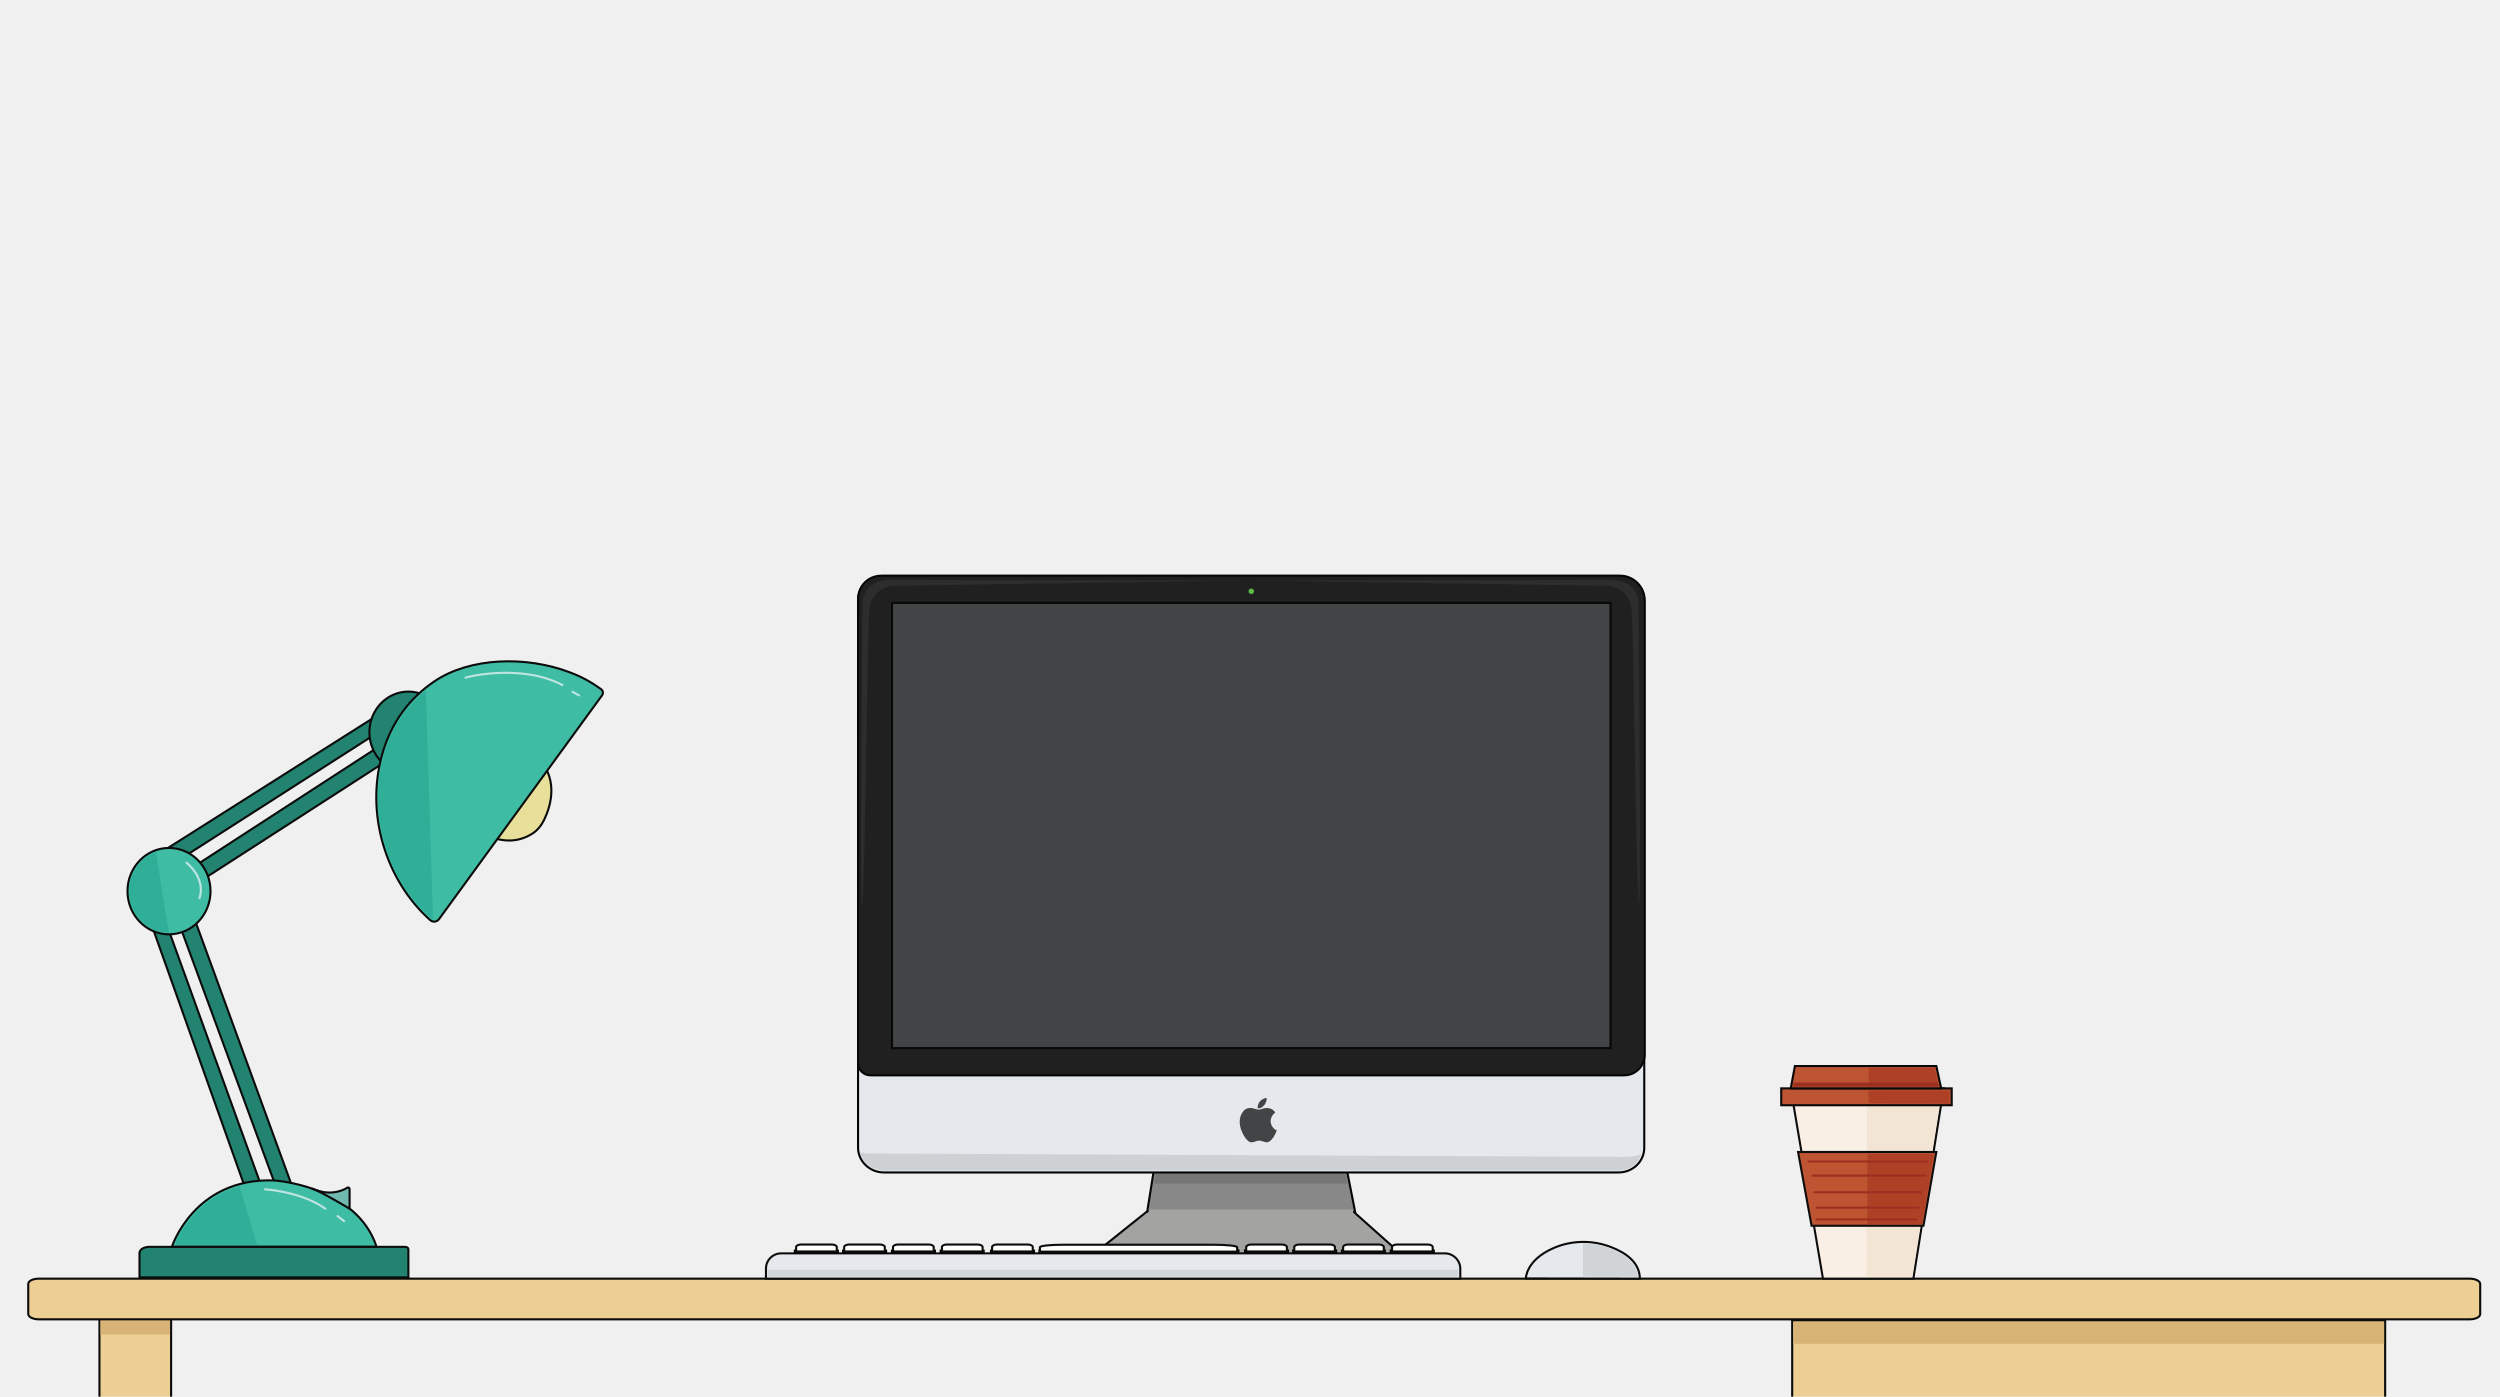
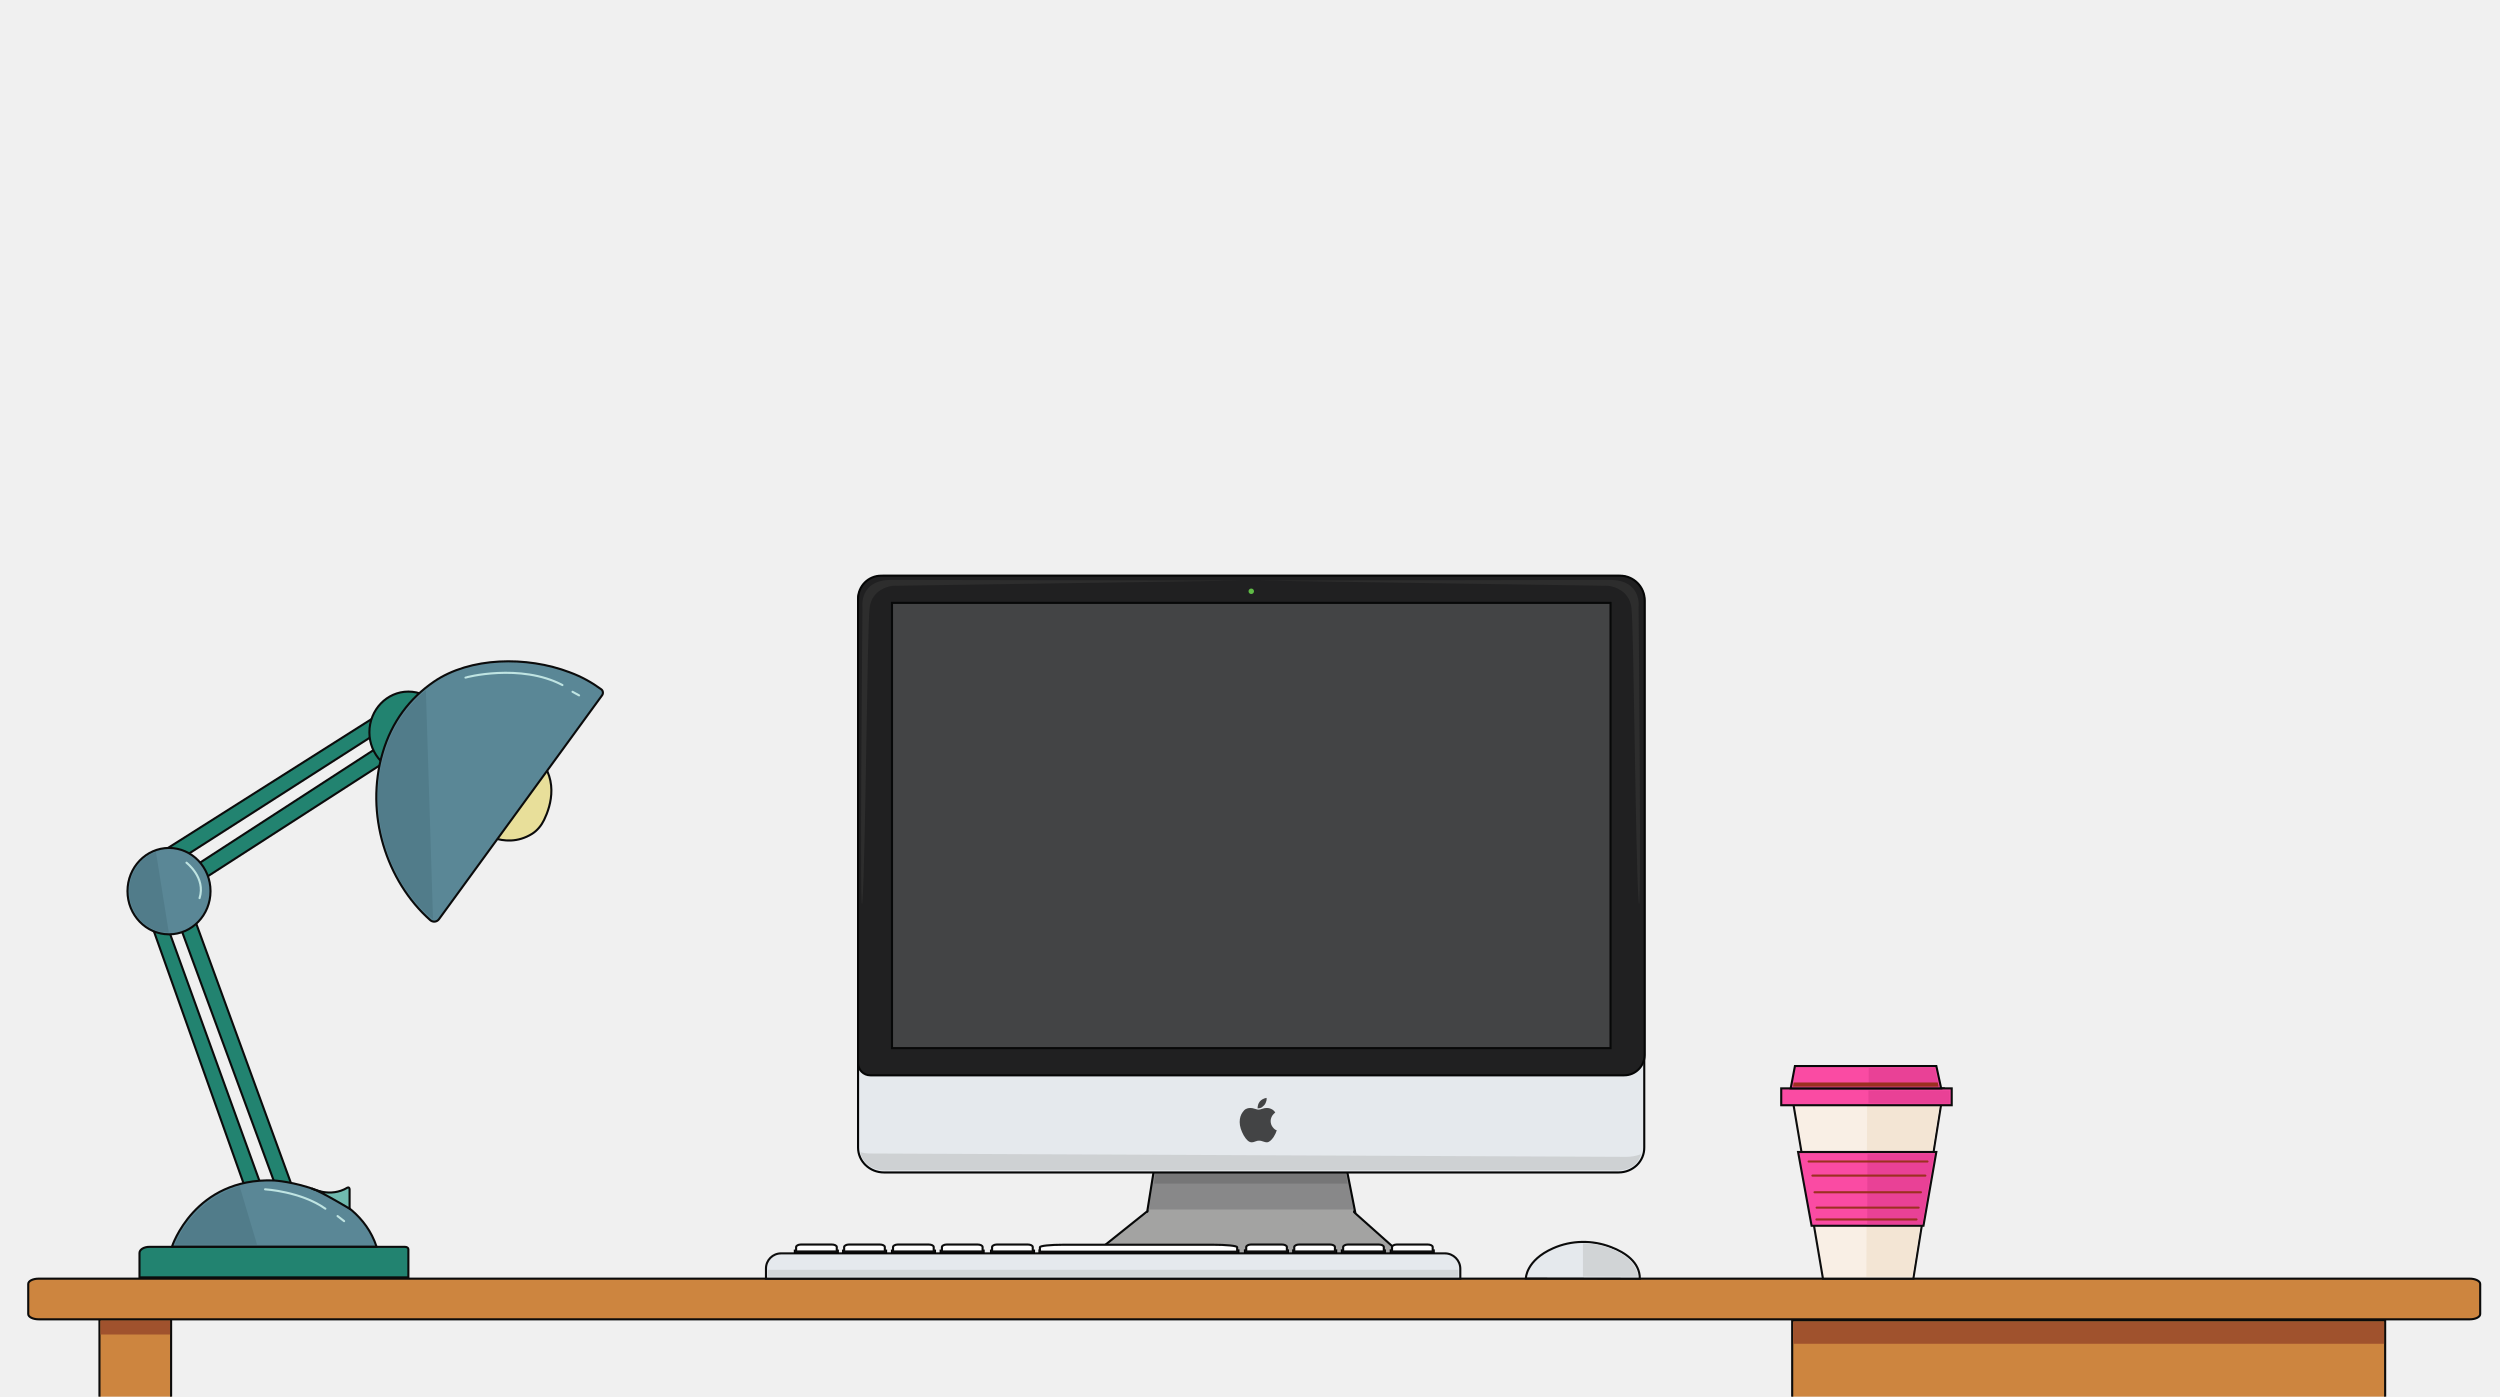
<svg xmlns="http://www.w3.org/2000/svg" xmlns:xlink="http://www.w3.org/1999/xlink" version="1.1" x="0px" y="0px" viewBox="0 0 1186.4 662.8" style="enable-background:new 0 0 1186.4 662.8;" xml:space="preserve">
  <g id="background">
    <rect x="-9.7" y="0" fill="none" width="1197.1" height="662.8" />
  </g>
  <g id="table_legs">
    <g>
      <defs>
        <rect id="SVGID_1_" x="-9.7" y="0" width="1197.1" height="662.8" />
      </defs>
      <clipPath id="SVGID_2_">
        <use xlink:href="#SVGID_1_" style="overflow:visible;" />
      </clipPath>
-       <rect x="47.2" y="626.1" style="clip-path:url(#SVGID_2_);fill:#EDCF94;stroke:#0B0B0B;stroke-miterlimit:10;" width="34" height="56.4" />
-       <rect x="850.5" y="626.6" style="clip-path:url(#SVGID_2_);fill:#EDCF94;stroke:#0B0B0B;stroke-miterlimit:10;" width="281.4" height="49.9" />
+       <rect x="47.2" y="626.1" style="clip-path:url(#SVGID_2_);fill:peru;stroke:#0B0B0B;stroke-miterlimit:10;" width="34" height="56.4" />
+       <rect x="850.5" y="626.6" style="clip-path:url(#SVGID_2_);fill:peru;stroke:#0B0B0B;stroke-miterlimit:10;" width="281.4" height="49.9" />
      <path style="clip-path:url(#SVGID_2_);fill:#FFCF0A;" d="M273.8,586.3" />
    </g>
  </g>
  <g id="table">
-     <path style="fill:#EDCF94;stroke:#0B0B0B;stroke-miterlimit:10;" d="M1172,626.1H18.4c-2.7,0-5-1.1-5-2.5v-14.3       c0-1.4,2.2-2.5,5-2.5H1172c2.7,0,5,1.1,5,2.5v14.3C1177,625,1174.8,626.1,1172,626.1z" />
-     <rect x="851" y="627.2" style="fill:#D7B476;" width="280.4" height="10.5" />
-     <rect x="47.7" y="626.7" style="fill:#D7B476;" width="33" height="6.6" />
+     <path style="fill:peru;stroke:#0B0B0B;stroke-miterlimit:10;" d="M1172,626.1H18.4c-2.7,0-5-1.1-5-2.5v-14.3       c0-1.4,2.2-2.5,5-2.5H1172c2.7,0,5,1.1,5,2.5v14.3C1177,625,1174.8,626.1,1172,626.1z" />
+     <rect x="851" y="627.2" style="fill:sienna;" width="280.4" height="10.5" />
+     <rect x="47.7" y="626.7" style="fill:sienna;" width="33" height="6.6" />
  </g>
  <g id="computer">
    <polygon style="fill:#888889;stroke:#050606;stroke-miterlimit:10;" points="548.7,548.3 544.4,575.1 643.1,575.1 637.8,548.3  " />
    <polyline style="fill:#767677;" points="548.4,555.7 547.6,561.7 639.5,561.7 638.4,554.7 548.9,554.7   " />
    <path style="fill:#E5E9ED;stroke:#050606;stroke-miterlimit:10;" d="M768.1,556.4H419.5c-6.8,0-12.3-5.3-12.3-11.8V285.1       c0-6.5,5.5-11.8,12.3-11.8h348.5c6.8,0,12.3,5.3,12.3,11.8v259.4C780.4,551.1,774.9,556.4,768.1,556.4z" />
    <path style="fill:#202021;stroke:#050606;stroke-miterlimit:10;" d="M770.8,510.3H413c-3.2,0-5.8-2.6-5.8-5.8V284.2       c0-6.1,4.9-11,11-11h350.6c6.4,0,11.7,5.2,11.7,11.7v215.8C780.4,506,776.1,510.3,770.8,510.3z" />
    <rect x="423.3" y="286.1" style="fill:#434445;stroke:#070808;stroke-miterlimit:10;" width="341" height="211.3" />
    <path style="fill:#C7C6C6;stroke:#070808;stroke-width:2;stroke-miterlimit:10;" d="M518.9,596.3l1,5.6c0.2,1.3,1.3,2.2,2.6,2.2       h138.2c2.9,0,5.4-2.1,5.9-4.9l0-0.1c0.2-1-0.6-1.8-1.5-1.8L518.9,596.3z" />
    <path style="fill:#A3A3A2;stroke:#070808;stroke-miterlimit:10;" d="M544.1,575.1l-25.4,20.3c-1.3,1.1-0.6,3.3,1.2,3.3l145.5-0.4       c1.1,0,1.6-1.3,0.8-2l-23.8-21.2H544.1z" />
    <path style="fill:#A3A3A2;" d="M545.5,574l-0.6,1.3c-1,1-1.4,1.3-2,1.9l-4.7,3.7l109.2,0.4l-3-3.1c-0.4-0.4-0.9-0.8-1.2-1.2       c-0.7-0.8-0.7-0.6-1.1-1.7l0-1.3H545.5z" />
    <path style="fill:#A3A3A2;" d="M521.8,601.8c0.3,0.6,1.2,1.8,2,1.8h135.7c0.5,0,1.1-0.1,1.6-0.2c0.5-0.2,1.2-1.2,1.8-1.6H521.8z" />
    <circle style="fill:#5FBB46;" cx="593.8" cy="280.6" r="1.3" />
    <path style="fill:#2D2D2D;" d="M589.7,275.5L423.6,278c0,0-9.7,0.9-10.9,10.3c-1.2,9.4-1.9,118.4-3.4,138.9s0-138.9,0-138.9       s-1.9-13.4,14.2-13.1L589.7,275.5z" />
    <path style="fill:#2D2D2D;" d="M597.2,275.5l166.1,2.5c0,0,9.7,0.9,10.9,10.3c1.2,9.4,1.9,118.4,3.4,138.9       c1.5,20.5,0-138.9,0-138.9s1.9-13.4-14.2-13.1L597.2,275.5z" />
    <path style="fill:#CED1D3;" d="M763.9,555.4H422.6c-10.5,1-14.1-5.4-14.2-8.6l0,0c1.4,0.4,2.9,0.6,4.4,0.6l358.8,1.6       c2.5,0,4.9-0.4,7.2-1.3l0,0C777.7,551.1,775.2,556.4,763.9,555.4z" />
    <path style="fill-rule:evenodd;clip-rule:evenodd;fill:#434445;" d="M593.3,525.8c0.6,0,1.4,0.1,2.2,0.4c0.9,0.3,1.5,0.4,1.7,0.4       c0.4,0,1-0.1,1.8-0.4c0.8-0.3,1.6-0.4,2.2-0.4c1,0,1.9,0.3,2.7,0.8c0.4,0.3,0.9,0.7,1.3,1.3c-0.7,0.6-1.1,1.1-1.4,1.5       c-0.5,0.8-0.8,1.7-0.8,2.6c0,1,0.3,2,0.9,2.8c0.6,0.8,1.2,1.4,2,1.6c-0.3,1-0.8,2.1-1.5,3.2c-1.1,1.6-2.2,2.5-3.2,2.5       c-0.4,0-1-0.1-1.8-0.4c-0.7-0.3-1.4-0.4-1.9-0.4c-0.5,0-1.1,0.1-1.8,0.4c-0.7,0.3-1.2,0.4-1.7,0.4c-1.3,0-2.5-1.1-3.8-3.3       c-1.2-2.2-1.9-4.3-1.9-6.3c0-1.9,0.5-3.5,1.4-4.7C590.6,526.4,591.8,525.8,593.3,525.8L593.3,525.8z" />
    <path style="fill-rule:evenodd;clip-rule:evenodd;fill:#434445;" d="M601,521c0,0.1,0.1,0.2,0.1,0.3c0,0.1,0,0.2,0,0.2       c0,0.5-0.1,1.1-0.4,1.7c-0.2,0.6-0.6,1.2-1.2,1.7c-0.5,0.5-0.9,0.8-1.4,0.9c-0.3,0.1-0.7,0.2-1.3,0.2c0-1.2,0.3-2.3,1-3.2       C598.5,521.9,599.6,521.3,601,521L601,521z" />
  </g>
  <g id="keyboard">
    <path style="fill:#E5E9ED;stroke:#0D0D0D;stroke-miterlimit:10;" d="M692.9,606.8H363.5V602c0-4,3.2-7.2,7.2-7.2h315       c4,0,7.3,3.3,7.3,7.3V606.8z" />
    <polygon style="fill:#D2D6D8;" points="692,605.9 364.3,605.9 364.4,602.6 692.1,602.6  " />
    <rect x="376.7" y="593" width="21.4" height="1.9" />
    <rect x="469.8" y="593" width="21.4" height="1.9" />
    <rect x="492.8" y="592.9" width="95.4" height="1.9" />
    <rect x="399.6" y="593" width="21.4" height="1.9" />
    <rect x="422.8" y="593" width="21.4" height="1.9" />
    <rect x="445.9" y="593" width="21.4" height="1.9" />
    <rect x="590.3" y="592.9" width="21.4" height="1.9" />
    <rect x="613.2" y="592.9" width="21.4" height="1.9" />
    <rect x="636.3" y="592.9" width="21.4" height="1.9" />
    <rect x="659.5" y="592.9" width="21.4" height="1.9" />
    <path style="fill:#FFFFFF;stroke:#0D0D0D;stroke-miterlimit:10;" d="M397.1,593.9h-19.3v-2.1c0-0.6,1-1.2,2.3-1.2h14.6       c1.3,0,2.4,0.5,2.4,1.2V593.9z" />
    <path style="fill:#FFFFFF;stroke:#0D0D0D;stroke-miterlimit:10;" d="M419.9,593.9h-19.3v-2.1c0-0.6,1-1.2,2.3-1.2h14.6       c1.3,0,2.4,0.5,2.4,1.2V593.9z" />
    <path style="fill:#FFFFFF;stroke:#0D0D0D;stroke-miterlimit:10;" d="M443.1,593.9h-19.3v-2.1c0-0.6,1-1.2,2.3-1.2h14.6       c1.3,0,2.4,0.5,2.4,1.2V593.9z" />
    <path style="fill:#FFFFFF;stroke:#0D0D0D;stroke-miterlimit:10;" d="M466.3,593.9H447v-2.1c0-0.6,1-1.2,2.3-1.2h14.6       c1.3,0,2.4,0.5,2.4,1.2V593.9z" />
    <path style="fill:#FFFFFF;stroke:#0D0D0D;stroke-miterlimit:10;" d="M610.7,593.9h-19.3v-2.1c0-0.6,1-1.2,2.3-1.2h14.6       c1.3,0,2.4,0.5,2.4,1.2V593.9z" />
    <path style="fill:#FFFFFF;stroke:#0D0D0D;stroke-miterlimit:10;" d="M633.5,593.9h-19.3v-2.1c0-0.6,1-1.2,2.3-1.2h14.6       c1.3,0,2.4,0.5,2.4,1.2V593.9z" />
    <path style="fill:#FFFFFF;stroke:#0D0D0D;stroke-miterlimit:10;" d="M656.7,593.9h-19.3v-2.1c0-0.6,1-1.2,2.3-1.2h14.6       c1.3,0,2.4,0.5,2.4,1.2V593.9z" />
    <path style="fill:#FFFFFF;stroke:#0D0D0D;stroke-miterlimit:10;" d="M679.9,593.9h-19.3v-2.1c0-0.6,1-1.2,2.3-1.2h14.6       c1.3,0,2.4,0.5,2.4,1.2V593.9z" />
    <path style="fill:#FFFFFF;stroke:#0D0D0D;stroke-miterlimit:10;" d="M490.1,593.9h-19.3v-2.1c0-0.6,1-1.2,2.3-1.2h14.6       c1.3,0,2.4,0.5,2.4,1.2V593.9z" />
    <path style="fill:#FFFFFF;stroke:#0D0D0D;stroke-miterlimit:10;" d="M587.1,594h-93.6v-2.1c0-0.7,5-1.2,11.2-1.2h70.9       c6.3,0,11.5,0.5,11.5,1.2V594z" />
  </g>
  <g id="lamp">
    <g id="lamp-body">
      <g id="lamp-header">
        <g id="lamp-line-t">
          <polyline style="fill:#228370;stroke:#0B0B0B;stroke-miterlimit:10;" points="187.9,333.9 194.8,337.7 70.9,417.1 65.2,411.6            187.9,333.9   " />
          <polyline style="fill:#228370;stroke:#0B0B0B;stroke-miterlimit:10;" points="198.6,342.1 205.5,346.9 84.1,425.2 79,419.7            198.6,342.1   " />
        </g>
        <g id="lamp-head">
          <ellipse style="fill:#228370;stroke:#0B0B0B;stroke-miterlimit:10;" cx="193.8" cy="347.5" rx="18.5" ry="19.3" />
          <path style="fill:#E8DF9A;stroke:#0B0B0B;stroke-miterlimit:10;" d="M225.9,393.2c0,0,13,10.9,26.6,2.5c2.4-1.5,4.4-3.9,5.7-6.6   c3.3-6.8,7.6-20.6-5-31.8L225.9,393.2z" />
-           <path style="fill:#3FBDA4;stroke:#0B0B0B;stroke-miterlimit:10;" d="M270.5,319.1c-20.6-7.9-47.5-7.3-64.6,4.4           c-11.4,7.8-20,19-24.3,33.7c-8.6,29.1,1.8,61,22.5,79.4c1.3,1.2,3.3,1,4.3-0.5L285.7,330c0.7-0.9,0.5-2.3-0.4-2.9           C280.8,323.8,275.9,321.1,270.5,319.1z" />
+           <path style="fill:#5a8796;stroke:#0B0B0B;stroke-miterlimit:10;" d="M270.5,319.1c-20.6-7.9-47.5-7.3-64.6,4.4           c-11.4,7.8-20,19-24.3,33.7c-8.6,29.1,1.8,61,22.5,79.4c1.3,1.2,3.3,1,4.3-0.5L285.7,330c0.7-0.9,0.5-2.3-0.4-2.9           C280.8,323.8,275.9,321.1,270.5,319.1z" />
        </g>
      </g>
      <g id="lamp-line-b">
        <polyline style="fill:#228370;stroke:#0B0B0B;stroke-miterlimit:10;" points="69.7,432.6 74.6,426.3 125.8,567.8 119.5,572.6 69.7,432.6  " />
        <polyline style="fill:#228370;stroke:#0B0B0B;stroke-miterlimit:10;" points="81.6,429.1 87.5,422.9 138.2,561.8 132,566 81.6,429.1  " />
      </g>
-       <ellipse id="lamp-circle" style="fill:#3FBDA4;stroke:#0B0B0B;stroke-miterlimit:10;" cx="80.2" cy="422.9" rx="19.7" ry="20.5" />
+       <ellipse id="lamp-circle" style="fill:#5a8796;stroke:#0B0B0B;stroke-miterlimit:10;" cx="80.2" cy="422.9" rx="19.7" ry="20.5" />
    </g>
    <path class="lamp-leg" style="fill:#228370;stroke:#0B0B0B;stroke-miterlimit:10;" d="M193.8,606.2H66.2v-11.6c0-1.6,2.1-2.9,4.7-2.9h121.2       c1,0,1.7,0.5,1.7,1.1V606.2z" />
    <g id="lamp-bottom">
-       <path style="fill:#3FBDA4;stroke:#0B0B0B;stroke-miterlimit:10;" d="M81.6,591.6c0,0,10.6-32.8,48.4-31.4c0,0,39,2.3,48.7,31.4 H81.6z" />
+       <path style="fill:#5a8796;stroke:#0B0B0B;stroke-miterlimit:10;" d="M81.6,591.6c0,0,10.6-32.8,48.4-31.4c0,0,39,2.3,48.7,31.4 H81.6z" />
      <path style="fill:#70BAAF;stroke:#0B0B0B;stroke-miterlimit:10;" d="M147.9,564c0,0,8.8,4.6,17-0.4c0.5-0.3,1,0.1,1,0.8v9.2       C165.9,573.6,152.1,565.3,147.9,564z" />
    </g>
    <polyline class="light" style="opacity:0;fill:#FCF1C4;" points="276.4,343 781.8,605.3 312.8,606.8 223,418.9  " />
    <g id="lamp-line">
-       <path style="fill:#2FAF97;" d="M182.3,357.8c-8.4,28.4,1.9,61.2,23.2,78.5c1.2-0.5-1.2,0.5,0,0l-3.4-108.7       C192.9,335.1,186,345.2,182.3,357.8z" />
-       <path style="fill:#2FAF97;" d="M61.3,422.9c0,10.7,8.4,19.6,18.2,19.6c0.2,0,0.4,0,0.6,0L74,404.3         C66.8,406.8,61.3,414.2,61.3,422.9z" />
-       <path style="fill:#2FAF97;" d="M83,590.7H122l-8.3-27.8C90.4,569.8,83,590.7,83,590.7z" />
+       <path style="fill:#517c8a;" d="M182.3,357.8c-8.4,28.4,1.9,61.2,23.2,78.5c1.2-0.5-1.2,0.5,0,0l-3.4-108.7       C192.9,335.1,186,345.2,182.3,357.8z" />
+       <path style="fill:#517c8a;" d="M61.3,422.9c0,10.7,8.4,19.6,18.2,19.6c0.2,0,0.4,0,0.6,0L74,404.3         C66.8,406.8,61.3,414.2,61.3,422.9z" />
+       <path style="fill:#517c8a;" d="M83,590.7H122l-8.3-27.8C90.4,569.8,83,590.7,83,590.7z" />
      <path style="fill:none;stroke:#BFE4E2;stroke-linecap:round;stroke-miterlimit:10;" d="M220.9,321.6c-0.4-0.1,26.1-7,46,3.5" />
      <line style="fill:none;stroke:#BFE4E2;stroke-linecap:round;stroke-miterlimit:10;" x1="271.7" y1="328.3" x2="274.8" y2="330" />
      <path style="fill:none;stroke:#BFE4E2;stroke-linecap:round;stroke-miterlimit:10;" d="M88.5,409.4c0,0,9.3,7.1,6.2,16.8" />
      <path style="fill:none;stroke:#BFE4E2;stroke-linecap:round;stroke-miterlimit:10;" d="M125.8,564.4c0,0,17,1,28.6,9.2" />
      <line style="fill:none;stroke:#BFE4E2;stroke-linecap:round;stroke-miterlimit:10;" x1="160.2" y1="577.1" x2="163.3" y2="579.5" />
    </g>
  </g>
  <g id="computer_mouse">
    <path style="fill:#E5E9ED;stroke:#0B0B0B;stroke-miterlimit:10;" d="M724.1,606.7c0,0,0-8.6,12.9-14.3c8.7-3.9,18.7-4,27.5-0.6       c6.8,2.6,13.7,7.2,13.7,15L724.1,606.7z" />
    <path style="fill:#D1D4D6;" d="M764.5,592.5c-3.9-1.4-9-2.6-13.3-2.4v15.7l26.1,0.1C777.2,601.6,773,595.6,764.5,592.5z" />
  </g>
  <g id="coffee_mug">
    <polyline style="fill:#F9EFE5;stroke:#0D0D0D;stroke-miterlimit:10;" points="849.8,516.5 865.1,606.8 908,606.8 922.4,516.5        853.7,516.5   " />
    <polygon style="fill:#F3E5D4;" points="921.2,519.5 886.1,516.5 885.7,605.9 907.4,605.9  " />
-     <polygon style="fill:#BE5532;stroke:#0D0D0D;stroke-miterlimit:10;" points="853.3,546.7 859.7,581.7 912.8,581.7 918.9,546.7  " />
-     <polygon style="fill:#AD4025;" points="917.8,547.7 886.2,547.7 886.1,580.9 912.2,580.9  " />
+     <polygon style="fill:#fa4ba3;stroke:#0D0D0D;stroke-miterlimit:10;" points="853.3,546.7 859.7,581.7 912.8,581.7 918.9,546.7  " />
+     <polygon style="fill:#e94196;" points="917.8,547.7 886.2,547.7 886.1,580.9 912.2,580.9  " />
    <line style="fill:none;stroke:#9B3021;stroke-linecap:round;stroke-miterlimit:10;" x1="858.3" y1="551.2" x2="914.7" y2="551.2" />
    <line style="fill:none;stroke:#9B3021;stroke-linecap:round;stroke-miterlimit:10;" x1="860.1" y1="557.9" x2="913.7" y2="557.9" />
    <line style="fill:none;stroke:#9B3021;stroke-linecap:round;stroke-miterlimit:10;" x1="861.1" y1="565.8" x2="911.6" y2="565.8" />
    <line style="fill:none;stroke:#9B3021;stroke-linecap:round;stroke-miterlimit:10;" x1="862.1" y1="573.1" x2="910.5" y2="573.1" />
    <line style="fill:none;stroke:#9B3021;stroke-linecap:round;stroke-miterlimit:10;" x1="862" y1="578.7" x2="909.5" y2="578.7" />
-     <polygon style="fill:#BE5532;stroke:#0B0B0B;stroke-miterlimit:10;" points="845.3,524.5 926.2,524.5 926.2,516.5 849.8,516.5        845.3,516.5   " />
-     <polygon style="fill:#BE5532;stroke:#070808;stroke-miterlimit:10;" points="851.8,505.9 849.8,516.5 921.2,516.5 918.9,505.9  " />
-     <polygon style="fill:#AD4025;" points="925.2,517.5 920,517.5 886.7,517.5 886.7,523.6 925.2,523.8  " />
-     <polygon style="fill:#AD4025;" points="920,515.7 918.2,506.7 886.8,506.8 886.8,515.7  " />
+     <polygon style="fill:#fa4ba3;stroke:#0B0B0B;stroke-miterlimit:10;" points="845.3,524.5 926.2,524.5 926.2,516.5 849.8,516.5        845.3,516.5   " />
+     <polygon style="fill:#fa4ba3;stroke:#070808;stroke-miterlimit:10;" points="851.8,505.9 849.8,516.5 921.2,516.5 918.9,505.9  " />
+     <polygon style="fill:#e94196;" points="925.2,517.5 920,517.5 886.7,517.5 886.7,523.6 925.2,523.8  " />
+     <polygon style="fill:#e94196;" points="920,515.7 918.2,506.7 886.8,506.8 886.8,515.7  " />
    <polygon style="fill:#9B3021;" points="850.9,515.7 851.2,513.7 919.6,513.7 920,515.7  " />
  </g>
</svg>
